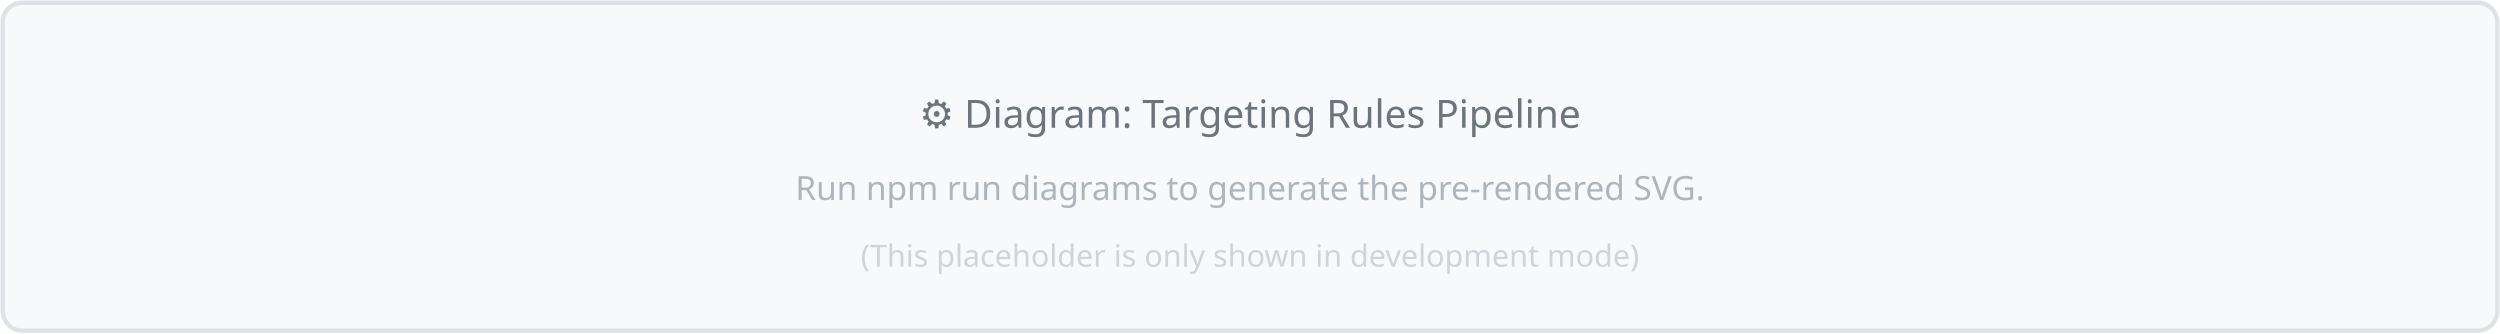
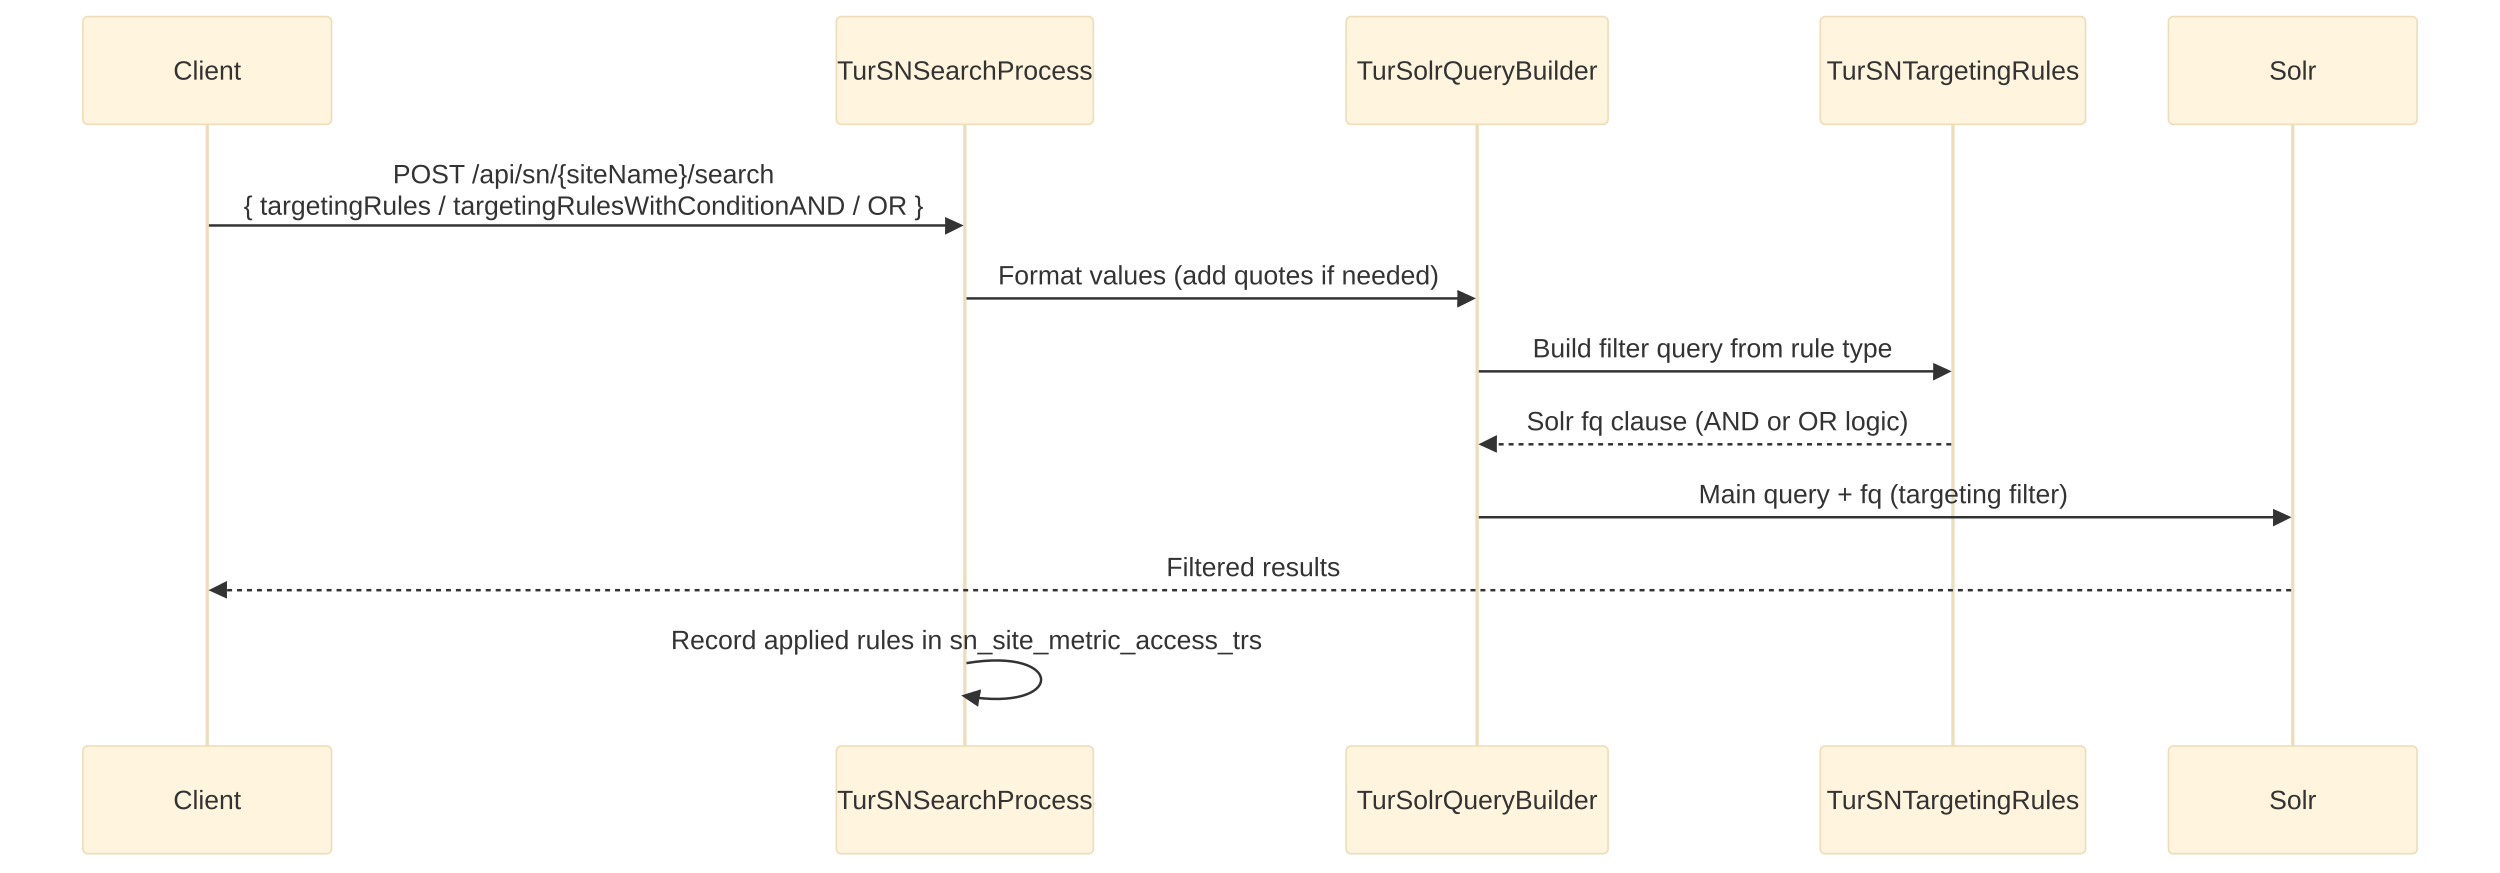
- <svg xmlns="http://www.w3.org/2000/svg" width="900" height="120" viewBox="0 0 900 120">
-   <rect width="900" height="120" fill="#f8f9fa" rx="8" />
-   <rect x="1" y="1" width="898" height="118" fill="none" stroke="#dee2e6" stroke-width="1.5" rx="7" />
-   <text x="450" y="46" font-family="system-ui,sans-serif" font-size="14" fill="#6c757d" text-anchor="middle">
-     ⚙  Diagram: Targeting Rules Pipeline
-   </text>
-   <text x="450" y="72" font-family="system-ui,sans-serif" font-size="12" fill="#adb5bd" text-anchor="middle">
-     Run  npm run diagrams  to generate the pre-rendered SVG.
-   </text>
-   <text x="450" y="96" font-family="system-ui,sans-serif" font-size="11" fill="#ced4da" text-anchor="middle">
-     (This placeholder is only shown in development mode)
-   </text>
+ <svg xmlns="http://www.w3.org/2000/svg" id="my-svg" width="100%" style="max-width: 1508px; background-color: transparent;" viewBox="-50 -10 1508 526" role="graphics-document document" aria-roledescription="sequence">
+   <g>
+     <rect x="1258" y="440" fill="#eaeaea" stroke="#666" width="150" height="65" name="Solr" rx="3" ry="3" class="actor actor-bottom" />
+     <text x="1333" y="472.5" dominant-baseline="central" alignment-baseline="central" class="actor actor-box" style="text-anchor: middle; font-size: 16px; font-weight: 400;">
+       <tspan x="1333" dy="0">Solr</tspan>
+     </text>
+   </g>
+   <g>
+     <rect x="1048" y="440" fill="#eaeaea" stroke="#666" width="160" height="65" name="Rules" rx="3" ry="3" class="actor actor-bottom" />
+     <text x="1128" y="472.5" dominant-baseline="central" alignment-baseline="central" class="actor actor-box" style="text-anchor: middle; font-size: 16px; font-weight: 400;">
+       <tspan x="1128" dy="0">TurSNTargetingRules</tspan>
+     </text>
+   </g>
+   <g>
+     <rect x="762" y="440" fill="#eaeaea" stroke="#666" width="158" height="65" name="Builder" rx="3" ry="3" class="actor actor-bottom" />
+     <text x="841" y="472.5" dominant-baseline="central" alignment-baseline="central" class="actor actor-box" style="text-anchor: middle; font-size: 16px; font-weight: 400;">
+       <tspan x="841" dy="0">TurSolrQueryBuilder</tspan>
+     </text>
+   </g>
+   <g>
+     <rect x="454.5" y="440" fill="#eaeaea" stroke="#666" width="155" height="65" name="API" rx="3" ry="3" class="actor actor-bottom" />
+     <text x="532" y="472.5" dominant-baseline="central" alignment-baseline="central" class="actor actor-box" style="text-anchor: middle; font-size: 16px; font-weight: 400;">
+       <tspan x="532" dy="0">TurSNSearchProcess</tspan>
+     </text>
+   </g>
+   <g>
+     <rect x="0" y="440" fill="#eaeaea" stroke="#666" width="150" height="65" name="Client" rx="3" ry="3" class="actor actor-bottom" />
+     <text x="75" y="472.5" dominant-baseline="central" alignment-baseline="central" class="actor actor-box" style="text-anchor: middle; font-size: 16px; font-weight: 400;">
+       <tspan x="75" dy="0">Client</tspan>
+     </text>
+   </g>
+   <g>
+     <line id="actor4" x1="1333" y1="65" x2="1333" y2="440" class="actor-line 200" stroke-width="0.5px" stroke="#999" name="Solr" />
+     <g id="root-4">
+       <rect x="1258" y="0" fill="#eaeaea" stroke="#666" width="150" height="65" name="Solr" rx="3" ry="3" class="actor actor-top" />
+       <text x="1333" y="32.5" dominant-baseline="central" alignment-baseline="central" class="actor actor-box" style="text-anchor: middle; font-size: 16px; font-weight: 400;">
+         <tspan x="1333" dy="0">Solr</tspan>
+       </text>
+     </g>
+   </g>
+   <g>
+     <line id="actor3" x1="1128" y1="65" x2="1128" y2="440" class="actor-line 200" stroke-width="0.5px" stroke="#999" name="Rules" />
+     <g id="root-3">
+       <rect x="1048" y="0" fill="#eaeaea" stroke="#666" width="160" height="65" name="Rules" rx="3" ry="3" class="actor actor-top" />
+       <text x="1128" y="32.5" dominant-baseline="central" alignment-baseline="central" class="actor actor-box" style="text-anchor: middle; font-size: 16px; font-weight: 400;">
+         <tspan x="1128" dy="0">TurSNTargetingRules</tspan>
+       </text>
+     </g>
+   </g>
+   <g>
+     <line id="actor2" x1="841" y1="65" x2="841" y2="440" class="actor-line 200" stroke-width="0.5px" stroke="#999" name="Builder" />
+     <g id="root-2">
+       <rect x="762" y="0" fill="#eaeaea" stroke="#666" width="158" height="65" name="Builder" rx="3" ry="3" class="actor actor-top" />
+       <text x="841" y="32.5" dominant-baseline="central" alignment-baseline="central" class="actor actor-box" style="text-anchor: middle; font-size: 16px; font-weight: 400;">
+         <tspan x="841" dy="0">TurSolrQueryBuilder</tspan>
+       </text>
+     </g>
+   </g>
+   <g>
+     <line id="actor1" x1="532" y1="65" x2="532" y2="440" class="actor-line 200" stroke-width="0.5px" stroke="#999" name="API" />
+     <g id="root-1">
+       <rect x="454.5" y="0" fill="#eaeaea" stroke="#666" width="155" height="65" name="API" rx="3" ry="3" class="actor actor-top" />
+       <text x="532" y="32.5" dominant-baseline="central" alignment-baseline="central" class="actor actor-box" style="text-anchor: middle; font-size: 16px; font-weight: 400;">
+         <tspan x="532" dy="0">TurSNSearchProcess</tspan>
+       </text>
+     </g>
+   </g>
+   <g>
+     <line id="actor0" x1="75" y1="65" x2="75" y2="440" class="actor-line 200" stroke-width="0.5px" stroke="#999" name="Client" />
+     <g id="root-0">
+       <rect x="0" y="0" fill="#eaeaea" stroke="#666" width="150" height="65" name="Client" rx="3" ry="3" class="actor actor-top" />
+       <text x="75" y="32.5" dominant-baseline="central" alignment-baseline="central" class="actor actor-box" style="text-anchor: middle; font-size: 16px; font-weight: 400;">
+         <tspan x="75" dy="0">Client</tspan>
+       </text>
+     </g>
+   </g>
+   <style>#my-svg{font-family:"trebuchet ms",verdana,arial,sans-serif;font-size:14px;fill:#333;}@keyframes edge-animation-frame{from{stroke-dashoffset:0;}}@keyframes dash{to{stroke-dashoffset:0;}}#my-svg .edge-animation-slow{stroke-dasharray:9,5!important;stroke-dashoffset:900;animation:dash 50s linear infinite;stroke-linecap:round;}#my-svg .edge-animation-fast{stroke-dasharray:9,5!important;stroke-dashoffset:900;animation:dash 20s linear infinite;stroke-linecap:round;}#my-svg .error-icon{fill:hsl(220.588, 100%, 98.333%);}#my-svg .error-text{fill:rgb(8.5, 5.75, 0);stroke:rgb(8.5, 5.75, 0);}#my-svg .edge-thickness-normal{stroke-width:1px;}#my-svg .edge-thickness-thick{stroke-width:3.5px;}#my-svg .edge-pattern-solid{stroke-dasharray:0;}#my-svg .edge-thickness-invisible{stroke-width:0;fill:none;}#my-svg .edge-pattern-dashed{stroke-dasharray:3;}#my-svg .edge-pattern-dotted{stroke-dasharray:2;}#my-svg .marker{fill:#0b0b0b;stroke:#0b0b0b;}#my-svg .marker.cross{stroke:#0b0b0b;}#my-svg svg{font-family:"trebuchet ms",verdana,arial,sans-serif;font-size:14px;}#my-svg p{margin:0;}#my-svg .actor{stroke:hsl(40.588, 60%, 83.333%);fill:#fff4dd;}#my-svg text.actor&gt;tspan{fill:#333;stroke:none;}#my-svg .actor-line{stroke:hsl(40.588, 60%, 83.333%);}#my-svg .innerArc{stroke-width:1.5;stroke-dasharray:none;}#my-svg .messageLine0{stroke-width:1.5;stroke-dasharray:none;stroke:#333;}#my-svg .messageLine1{stroke-width:1.5;stroke-dasharray:2,2;stroke:#333;}#my-svg #arrowhead path{fill:#333;stroke:#333;}#my-svg .sequenceNumber{fill:#f4f4f4;}#my-svg #sequencenumber{fill:#333;}#my-svg #crosshead path{fill:#333;stroke:#333;}#my-svg .messageText{fill:#333;stroke:none;}#my-svg .labelBox{stroke:hsl(40.588, 60%, 83.333%);fill:#fff4dd;}#my-svg .labelText,#my-svg .labelText&gt;tspan{fill:#333;stroke:none;}#my-svg .loopText,#my-svg .loopText&gt;tspan{fill:#333;stroke:none;}#my-svg .loopLine{stroke-width:2px;stroke-dasharray:2,2;stroke:hsl(40.588, 60%, 83.333%);fill:hsl(40.588, 60%, 83.333%);}#my-svg .note{stroke:hsl(52.683, 60%, 73.922%);fill:#fff5ad;}#my-svg .noteText,#my-svg .noteText&gt;tspan{fill:#333;stroke:none;}#my-svg .activation0{fill:hsl(-79.412, 100%, 93.333%);stroke:hsl(-79.412, 100%, 83.333%);}#my-svg .activation1{fill:hsl(-79.412, 100%, 93.333%);stroke:hsl(-79.412, 100%, 83.333%);}#my-svg .activation2{fill:hsl(-79.412, 100%, 93.333%);stroke:hsl(-79.412, 100%, 83.333%);}#my-svg .actorPopupMenu{position:absolute;}#my-svg .actorPopupMenuPanel{position:absolute;fill:#fff4dd;box-shadow:0px 8px 16px 0px rgba(0,0,0,0.2);filter:drop-shadow(3px 5px 2px rgb(0 0 0 / 0.4));}#my-svg .actor-man line{stroke:hsl(40.588, 60%, 83.333%);fill:#fff4dd;}#my-svg .actor-man circle,#my-svg line{stroke:hsl(40.588, 60%, 83.333%);fill:#fff4dd;stroke-width:2px;}#my-svg :root{--mermaid-font-family:"trebuchet ms",verdana,arial,sans-serif;}</style>
+   <g />
+   <defs>
+     <symbol id="computer" width="24" height="24">
+       <path transform="scale(.5)" d="M2 2v13h20v-13h-20zm18 11h-16v-9h16v9zm-10.228 6l.466-1h3.524l.467 1h-4.457zm14.228 3h-24l2-6h2.104l-1.33 4h18.45l-1.297-4h2.073l2 6zm-5-10h-14v-7h14v7z" />
+     </symbol>
+   </defs>
+   <defs>
+     <symbol id="database" fill-rule="evenodd" clip-rule="evenodd">
+       <path transform="scale(.5)" d="M12.258.001l.256.004.255.005.253.008.251.01.249.012.247.015.246.016.242.019.241.02.239.023.236.024.233.027.231.028.229.031.225.032.223.034.22.036.217.038.214.04.211.041.208.043.205.045.201.046.198.048.194.05.191.051.187.053.183.054.18.056.175.057.172.059.168.06.163.061.16.063.155.064.15.066.074.033.073.033.071.034.07.034.069.035.068.035.067.035.066.035.064.036.064.036.062.036.06.036.06.037.058.037.058.037.055.038.055.038.053.038.052.038.051.039.05.039.048.039.047.039.045.04.044.04.043.04.041.04.04.041.039.041.037.041.036.041.034.041.033.042.032.042.03.042.029.042.027.042.026.043.024.043.023.043.021.043.02.043.018.044.017.043.015.044.013.044.012.044.011.045.009.044.007.045.006.045.004.045.002.045.001.045v17l-.001.045-.002.045-.004.045-.006.045-.007.045-.009.044-.011.045-.012.044-.013.044-.015.044-.017.043-.018.044-.02.043-.021.043-.023.043-.024.043-.026.043-.027.042-.029.042-.03.042-.032.042-.033.042-.034.041-.036.041-.037.041-.039.041-.04.041-.041.04-.043.04-.044.04-.045.04-.047.039-.048.039-.05.039-.051.039-.052.038-.053.038-.055.038-.055.038-.058.037-.058.037-.06.037-.06.036-.062.036-.064.036-.064.036-.066.035-.067.035-.068.035-.069.035-.07.034-.071.034-.073.033-.074.033-.15.066-.155.064-.16.063-.163.061-.168.06-.172.059-.175.057-.18.056-.183.054-.187.053-.191.051-.194.05-.198.048-.201.046-.205.045-.208.043-.211.041-.214.04-.217.038-.22.036-.223.034-.225.032-.229.031-.231.028-.233.027-.236.024-.239.023-.241.02-.242.019-.246.016-.247.015-.249.012-.251.01-.253.008-.255.005-.256.004-.258.001-.258-.001-.256-.004-.255-.005-.253-.008-.251-.01-.249-.012-.247-.015-.245-.016-.243-.019-.241-.02-.238-.023-.236-.024-.234-.027-.231-.028-.228-.031-.226-.032-.223-.034-.22-.036-.217-.038-.214-.04-.211-.041-.208-.043-.204-.045-.201-.046-.198-.048-.195-.05-.19-.051-.187-.053-.184-.054-.179-.056-.176-.057-.172-.059-.167-.06-.164-.061-.159-.063-.155-.064-.151-.066-.074-.033-.072-.033-.072-.034-.07-.034-.069-.035-.068-.035-.067-.035-.066-.035-.064-.036-.063-.036-.062-.036-.061-.036-.06-.037-.058-.037-.057-.037-.056-.038-.055-.038-.053-.038-.052-.038-.051-.039-.049-.039-.049-.039-.046-.039-.046-.04-.044-.04-.043-.04-.041-.04-.04-.041-.039-.041-.037-.041-.036-.041-.034-.041-.033-.042-.032-.042-.03-.042-.029-.042-.027-.042-.026-.043-.024-.043-.023-.043-.021-.043-.02-.043-.018-.044-.017-.043-.015-.044-.013-.044-.012-.044-.011-.045-.009-.044-.007-.045-.006-.045-.004-.045-.002-.045-.001-.045v-17l.001-.045.002-.045.004-.045.006-.045.007-.045.009-.044.011-.045.012-.044.013-.044.015-.044.017-.043.018-.044.02-.043.021-.043.023-.043.024-.043.026-.043.027-.042.029-.042.03-.042.032-.042.033-.042.034-.041.036-.041.037-.041.039-.041.04-.041.041-.04.043-.04.044-.04.046-.04.046-.039.049-.039.049-.039.051-.039.052-.038.053-.038.055-.038.056-.038.057-.037.058-.037.06-.037.061-.036.062-.036.063-.036.064-.036.066-.035.067-.035.068-.035.069-.035.07-.034.072-.034.072-.033.074-.033.151-.066.155-.064.159-.063.164-.061.167-.06.172-.059.176-.057.179-.056.184-.054.187-.053.19-.051.195-.05.198-.048.201-.046.204-.045.208-.043.211-.041.214-.04.217-.038.22-.036.223-.034.226-.032.228-.031.231-.028.234-.027.236-.024.238-.023.241-.02.243-.019.245-.016.247-.015.249-.012.251-.01.253-.008.255-.005.256-.004.258-.001.258.001zm-9.258 20.499v.01l.001.021.003.021.004.022.005.021.006.022.007.022.009.023.01.022.011.023.012.023.013.023.015.023.016.024.017.023.018.024.019.024.021.024.022.025.023.024.024.025.052.049.056.05.061.051.066.051.07.051.075.051.079.052.084.052.088.052.092.052.097.052.102.051.105.052.11.052.114.051.119.051.123.051.127.05.131.05.135.05.139.048.144.049.147.047.152.047.155.047.16.045.163.045.167.043.171.043.176.041.178.041.183.039.187.039.19.037.194.035.197.035.202.033.204.031.209.03.212.029.216.027.219.025.222.024.226.021.23.02.233.018.236.016.24.015.243.012.246.01.249.008.253.005.256.004.259.001.26-.001.257-.004.254-.005.25-.008.247-.011.244-.012.241-.014.237-.016.233-.018.231-.021.226-.021.224-.024.22-.026.216-.027.212-.028.21-.031.205-.031.202-.034.198-.034.194-.036.191-.037.187-.039.183-.04.179-.04.175-.042.172-.043.168-.044.163-.045.16-.046.155-.046.152-.047.148-.048.143-.049.139-.049.136-.05.131-.05.126-.05.123-.051.118-.052.114-.051.11-.052.106-.052.101-.052.096-.052.092-.052.088-.053.083-.051.079-.052.074-.052.07-.051.065-.051.06-.051.056-.05.051-.05.023-.024.023-.025.021-.024.02-.024.019-.024.018-.024.017-.024.015-.023.014-.024.013-.023.012-.023.01-.023.01-.022.008-.022.006-.022.006-.022.004-.022.004-.021.001-.021.001-.021v-4.127l-.077.055-.08.053-.083.054-.085.053-.087.052-.09.052-.093.051-.095.05-.097.05-.1.049-.102.049-.105.048-.106.047-.109.047-.111.046-.114.045-.115.045-.118.044-.12.043-.122.042-.124.042-.126.041-.128.04-.13.04-.132.038-.134.038-.135.037-.138.037-.139.035-.142.035-.143.034-.144.033-.147.032-.148.031-.15.03-.151.03-.153.029-.154.027-.156.027-.158.026-.159.025-.161.024-.162.023-.163.022-.165.021-.166.02-.167.019-.169.018-.169.017-.171.016-.173.015-.173.014-.175.013-.175.012-.177.011-.178.01-.179.008-.179.008-.181.006-.182.005-.182.004-.184.003-.184.002h-.37l-.184-.002-.184-.003-.182-.004-.182-.005-.181-.006-.179-.008-.179-.008-.178-.01-.176-.011-.176-.012-.175-.013-.173-.014-.172-.015-.171-.016-.17-.017-.169-.018-.167-.019-.166-.02-.165-.021-.163-.022-.162-.023-.161-.024-.159-.025-.157-.026-.156-.027-.155-.027-.153-.029-.151-.03-.15-.03-.148-.031-.146-.032-.145-.033-.143-.034-.141-.035-.14-.035-.137-.037-.136-.037-.134-.038-.132-.038-.13-.04-.128-.04-.126-.041-.124-.042-.122-.042-.12-.044-.117-.043-.116-.045-.113-.045-.112-.046-.109-.047-.106-.047-.105-.048-.102-.049-.1-.049-.097-.05-.095-.05-.093-.052-.09-.051-.087-.052-.085-.053-.083-.054-.08-.054-.077-.054v4.127zm0-5.654v.011l.001.021.003.021.004.021.005.022.006.022.007.022.009.022.01.022.011.023.012.023.013.023.015.024.016.023.017.024.018.024.019.024.021.024.022.024.023.025.024.024.052.05.056.05.061.05.066.051.07.051.075.052.079.051.084.052.088.052.092.052.097.052.102.052.105.052.11.051.114.051.119.052.123.05.127.051.131.05.135.049.139.049.144.048.147.048.152.047.155.046.16.045.163.045.167.044.171.042.176.042.178.04.183.04.187.038.19.037.194.036.197.034.202.033.204.032.209.03.212.028.216.027.219.025.222.024.226.022.23.02.233.018.236.016.24.014.243.012.246.01.249.008.253.006.256.003.259.001.26-.001.257-.003.254-.006.25-.008.247-.01.244-.012.241-.015.237-.016.233-.018.231-.02.226-.022.224-.024.22-.025.216-.027.212-.029.21-.03.205-.032.202-.033.198-.035.194-.036.191-.037.187-.039.183-.039.179-.041.175-.042.172-.043.168-.044.163-.045.16-.045.155-.047.152-.047.148-.048.143-.048.139-.05.136-.049.131-.05.126-.051.123-.051.118-.051.114-.052.11-.052.106-.052.101-.052.096-.052.092-.052.088-.052.083-.052.079-.052.074-.051.07-.052.065-.051.06-.05.056-.051.051-.049.023-.025.023-.024.021-.025.02-.024.019-.024.018-.024.017-.024.015-.023.014-.023.013-.024.012-.022.01-.023.01-.023.008-.022.006-.022.006-.022.004-.021.004-.022.001-.021.001-.021v-4.139l-.077.054-.08.054-.083.054-.085.052-.087.053-.09.051-.093.051-.095.051-.097.05-.1.049-.102.049-.105.048-.106.047-.109.047-.111.046-.114.045-.115.044-.118.044-.12.044-.122.042-.124.042-.126.041-.128.04-.13.039-.132.039-.134.038-.135.037-.138.036-.139.036-.142.035-.143.033-.144.033-.147.033-.148.031-.15.03-.151.03-.153.028-.154.028-.156.027-.158.026-.159.025-.161.024-.162.023-.163.022-.165.021-.166.02-.167.019-.169.018-.169.017-.171.016-.173.015-.173.014-.175.013-.175.012-.177.011-.178.009-.179.009-.179.007-.181.007-.182.005-.182.004-.184.003-.184.002h-.37l-.184-.002-.184-.003-.182-.004-.182-.005-.181-.007-.179-.007-.179-.009-.178-.009-.176-.011-.176-.012-.175-.013-.173-.014-.172-.015-.171-.016-.17-.017-.169-.018-.167-.019-.166-.02-.165-.021-.163-.022-.162-.023-.161-.024-.159-.025-.157-.026-.156-.027-.155-.028-.153-.028-.151-.03-.15-.03-.148-.031-.146-.033-.145-.033-.143-.033-.141-.035-.14-.036-.137-.036-.136-.037-.134-.038-.132-.039-.13-.039-.128-.04-.126-.041-.124-.042-.122-.043-.12-.043-.117-.044-.116-.044-.113-.046-.112-.046-.109-.046-.106-.047-.105-.048-.102-.049-.1-.049-.097-.05-.095-.051-.093-.051-.09-.051-.087-.053-.085-.052-.083-.054-.08-.054-.077-.054v4.139zm0-5.666v.011l.001.02.003.022.004.021.005.022.006.021.007.022.009.023.01.022.011.023.012.023.013.023.015.023.016.024.017.024.018.023.019.024.021.025.022.024.023.024.024.025.052.05.056.05.061.05.066.051.07.051.075.052.079.051.084.052.088.052.092.052.097.052.102.052.105.051.11.052.114.051.119.051.123.051.127.05.131.05.135.05.139.049.144.048.147.048.152.047.155.046.16.045.163.045.167.043.171.043.176.042.178.04.183.04.187.038.19.037.194.036.197.034.202.033.204.032.209.03.212.028.216.027.219.025.222.024.226.021.23.02.233.018.236.017.24.014.243.012.246.01.249.008.253.006.256.003.259.001.26-.001.257-.003.254-.006.25-.008.247-.01.244-.013.241-.014.237-.016.233-.018.231-.02.226-.022.224-.024.22-.025.216-.027.212-.029.21-.03.205-.032.202-.033.198-.035.194-.036.191-.037.187-.039.183-.039.179-.041.175-.042.172-.043.168-.044.163-.045.16-.045.155-.047.152-.047.148-.048.143-.049.139-.049.136-.049.131-.051.126-.05.123-.051.118-.052.114-.051.11-.052.106-.052.101-.052.096-.052.092-.052.088-.052.083-.052.079-.052.074-.052.07-.051.065-.051.06-.051.056-.05.051-.049.023-.025.023-.025.021-.024.02-.024.019-.024.018-.024.017-.024.015-.023.014-.024.013-.023.012-.023.01-.022.01-.023.008-.022.006-.022.006-.022.004-.022.004-.021.001-.021.001-.021v-4.153l-.077.054-.08.054-.083.053-.085.053-.087.053-.09.051-.093.051-.095.051-.097.05-.1.049-.102.048-.105.048-.106.048-.109.046-.111.046-.114.046-.115.044-.118.044-.12.043-.122.043-.124.042-.126.041-.128.04-.13.039-.132.039-.134.038-.135.037-.138.036-.139.036-.142.034-.143.034-.144.033-.147.032-.148.032-.15.03-.151.03-.153.028-.154.028-.156.027-.158.026-.159.024-.161.024-.162.023-.163.023-.165.021-.166.02-.167.019-.169.018-.169.017-.171.016-.173.015-.173.014-.175.013-.175.012-.177.01-.178.01-.179.009-.179.007-.181.006-.182.006-.182.004-.184.003-.184.001-.185.001-.185-.001-.184-.001-.184-.003-.182-.004-.182-.006-.181-.006-.179-.007-.179-.009-.178-.01-.176-.01-.176-.012-.175-.013-.173-.014-.172-.015-.171-.016-.17-.017-.169-.018-.167-.019-.166-.02-.165-.021-.163-.023-.162-.023-.161-.024-.159-.024-.157-.026-.156-.027-.155-.028-.153-.028-.151-.03-.15-.03-.148-.032-.146-.032-.145-.033-.143-.034-.141-.034-.14-.036-.137-.036-.136-.037-.134-.038-.132-.039-.13-.039-.128-.041-.126-.041-.124-.041-.122-.043-.12-.043-.117-.044-.116-.044-.113-.046-.112-.046-.109-.046-.106-.048-.105-.048-.102-.048-.1-.05-.097-.049-.095-.051-.093-.051-.09-.052-.087-.052-.085-.053-.083-.053-.08-.054-.077-.054v4.153zm8.74-8.179l-.257.004-.254.005-.25.008-.247.011-.244.012-.241.014-.237.016-.233.018-.231.021-.226.022-.224.023-.22.026-.216.027-.212.028-.21.031-.205.032-.202.033-.198.034-.194.036-.191.038-.187.038-.183.04-.179.041-.175.042-.172.043-.168.043-.163.045-.16.046-.155.046-.152.048-.148.048-.143.048-.139.049-.136.05-.131.05-.126.051-.123.051-.118.051-.114.052-.11.052-.106.052-.101.052-.096.052-.092.052-.088.052-.083.052-.079.052-.074.051-.07.052-.065.051-.06.05-.056.05-.051.05-.023.025-.023.024-.021.024-.02.025-.019.024-.018.024-.017.023-.015.024-.014.023-.013.023-.012.023-.01.023-.01.022-.008.022-.006.023-.006.021-.004.022-.004.021-.001.021-.001.021.001.021.001.021.004.021.004.022.006.021.006.023.008.022.01.022.01.023.012.023.013.023.014.023.015.024.017.023.018.024.019.024.02.025.021.024.023.024.023.025.051.05.056.05.06.05.065.051.07.052.074.051.079.052.083.052.088.052.092.052.096.052.101.052.106.052.11.052.114.052.118.051.123.051.126.051.131.05.136.05.139.049.143.048.148.048.152.048.155.046.16.046.163.045.168.043.172.043.175.042.179.041.183.04.187.038.191.038.194.036.198.034.202.033.205.032.21.031.212.028.216.027.22.026.224.023.226.022.231.021.233.018.237.016.241.014.244.012.247.011.25.008.254.005.257.004.26.001.26-.001.257-.004.254-.005.25-.008.247-.011.244-.012.241-.014.237-.016.233-.018.231-.021.226-.022.224-.023.22-.026.216-.027.212-.028.21-.031.205-.032.202-.033.198-.034.194-.036.191-.038.187-.038.183-.04.179-.041.175-.042.172-.043.168-.043.163-.045.16-.046.155-.046.152-.048.148-.048.143-.048.139-.049.136-.05.131-.05.126-.051.123-.051.118-.051.114-.052.11-.052.106-.052.101-.052.096-.052.092-.052.088-.052.083-.052.079-.052.074-.051.07-.052.065-.051.06-.05.056-.05.051-.05.023-.025.023-.024.021-.024.02-.025.019-.024.018-.024.017-.023.015-.024.014-.023.013-.023.012-.023.01-.023.01-.022.008-.022.006-.023.006-.021.004-.022.004-.021.001-.021.001-.021-.001-.021-.001-.021-.004-.021-.004-.022-.006-.021-.006-.023-.008-.022-.01-.022-.01-.023-.012-.023-.013-.023-.014-.023-.015-.024-.017-.023-.018-.024-.019-.024-.02-.025-.021-.024-.023-.024-.023-.025-.051-.05-.056-.05-.06-.05-.065-.051-.07-.052-.074-.051-.079-.052-.083-.052-.088-.052-.092-.052-.096-.052-.101-.052-.106-.052-.11-.052-.114-.052-.118-.051-.123-.051-.126-.051-.131-.05-.136-.05-.139-.049-.143-.048-.148-.048-.152-.048-.155-.046-.16-.046-.163-.045-.168-.043-.172-.043-.175-.042-.179-.041-.183-.04-.187-.038-.191-.038-.194-.036-.198-.034-.202-.033-.205-.032-.21-.031-.212-.028-.216-.027-.22-.026-.224-.023-.226-.022-.231-.021-.233-.018-.237-.016-.241-.014-.244-.012-.247-.011-.25-.008-.254-.005-.257-.004-.26-.001-.26.001z" />
+     </symbol>
+   </defs>
+   <defs>
+     <symbol id="clock" width="24" height="24">
+       <path transform="scale(.5)" d="M12 2c5.514 0 10 4.486 10 10s-4.486 10-10 10-10-4.486-10-10 4.486-10 10-10zm0-2c-6.627 0-12 5.373-12 12s5.373 12 12 12 12-5.373 12-12-5.373-12-12-12zm5.848 12.459c.202.038.202.333.001.372-1.907.361-6.045 1.111-6.547 1.111-.719 0-1.301-.582-1.301-1.301 0-.512.77-5.447 1.125-7.445.034-.192.312-.181.343.014l.985 6.238 5.394 1.011z" />
+     </symbol>
+   </defs>
+   <defs>
+     <marker id="arrowhead" refX="7.9" refY="5" markerUnits="userSpaceOnUse" markerWidth="12" markerHeight="12" orient="auto-start-reverse">
+       <path d="M -1 0 L 10 5 L 0 10 z" />
+     </marker>
+   </defs>
+   <defs>
+     <marker id="crosshead" markerWidth="15" markerHeight="8" orient="auto" refX="4" refY="4.5">
+       <path fill="none" stroke="#000000" stroke-width="1pt" d="M 1,2 L 6,7 M 6,2 L 1,7" style="stroke-dasharray: 0, 0;" />
+     </marker>
+   </defs>
+   <defs>
+     <marker id="filled-head" refX="15.5" refY="7" markerWidth="20" markerHeight="28" orient="auto">
+       <path d="M 18,7 L9,13 L14,7 L9,1 Z" />
+     </marker>
+   </defs>
+   <defs>
+     <marker id="sequencenumber" refX="15" refY="15" markerWidth="60" markerHeight="40" orient="auto">
+       <circle cx="15" cy="15" r="6" />
+     </marker>
+   </defs>
+   <defs>
+     <marker id="solidTopArrowHead" refX="7.9" refY="7.25" markerUnits="userSpaceOnUse" markerWidth="12" markerHeight="12" orient="auto-start-reverse">
+       <path d="M 0 0 L 10 8 L 0 8 z" />
+     </marker>
+   </defs>
+   <defs>
+     <marker id="solidBottomArrowHead" refX="7.9" refY="0.75" markerUnits="userSpaceOnUse" markerWidth="12" markerHeight="12" orient="auto-start-reverse">
+       <path d="M 0 0 L 10 0 L 0 8 z" />
+     </marker>
+   </defs>
+   <defs>
+     <marker id="stickTopArrowHead" refX="7.5" refY="7" markerUnits="userSpaceOnUse" markerWidth="12" markerHeight="12" orient="auto-start-reverse">
+       <path d="M 0 0 L 7 7" stroke="black" stroke-width="1.5" fill="none" />
+     </marker>
+   </defs>
+   <defs>
+     <marker id="stickBottomArrowHead" refX="7.5" refY="0" markerUnits="userSpaceOnUse" markerWidth="12" markerHeight="12" orient="auto-start-reverse">
+       <path d="M 0 7 L 7 0" stroke="black" stroke-width="1.5" fill="none" />
+     </marker>
+   </defs>
+   <text x="302" y="80" text-anchor="middle" dominant-baseline="middle" alignment-baseline="middle" class="messageText" dy="1em" style="font-size: 16px; font-weight: 400;">POST /api/sn/{siteName}/search</text>
+   <text x="302" y="99" text-anchor="middle" dominant-baseline="middle" alignment-baseline="middle" class="messageText" dy="1em" style="font-size: 16px; font-weight: 400;">{ targetingRules / targetingRulesWithConditionAND / OR }</text>
+   <line x1="76" y1="126" x2="528" y2="126" class="messageLine0" stroke-width="2" stroke="none" marker-end="url(#arrowhead)" style="fill: none;" />
+   <text x="685" y="141" text-anchor="middle" dominant-baseline="middle" alignment-baseline="middle" class="messageText" dy="1em" style="font-size: 16px; font-weight: 400;">Format values (add quotes if needed)</text>
+   <line x1="533" y1="170" x2="837" y2="170" class="messageLine0" stroke-width="2" stroke="none" marker-end="url(#arrowhead)" style="fill: none;" />
+   <text x="983" y="185" text-anchor="middle" dominant-baseline="middle" alignment-baseline="middle" class="messageText" dy="1em" style="font-size: 16px; font-weight: 400;">Build filter query from rule type</text>
+   <line x1="842" y1="214" x2="1124" y2="214" class="messageLine0" stroke-width="2" stroke="none" marker-end="url(#arrowhead)" style="fill: none;" />
+   <text x="986" y="229" text-anchor="middle" dominant-baseline="middle" alignment-baseline="middle" class="messageText" dy="1em" style="font-size: 16px; font-weight: 400;">Solr fq clause (AND or OR logic)</text>
+   <line x1="1127" y1="258" x2="845" y2="258" class="messageLine1" stroke-width="2" stroke="none" marker-end="url(#arrowhead)" style="stroke-dasharray: 3, 3; fill: none;" />
+   <text x="1086" y="273" text-anchor="middle" dominant-baseline="middle" alignment-baseline="middle" class="messageText" dy="1em" style="font-size: 16px; font-weight: 400;">Main query + fq (targeting filter)</text>
+   <line x1="842" y1="302" x2="1329" y2="302" class="messageLine0" stroke-width="2" stroke="none" marker-end="url(#arrowhead)" style="fill: none;" />
+   <text x="706" y="317" text-anchor="middle" dominant-baseline="middle" alignment-baseline="middle" class="messageText" dy="1em" style="font-size: 16px; font-weight: 400;">Filtered results</text>
+   <line x1="1332" y1="346" x2="79" y2="346" class="messageLine1" stroke-width="2" stroke="none" marker-end="url(#arrowhead)" style="stroke-dasharray: 3, 3; fill: none;" />
+   <text x="533" y="361" text-anchor="middle" dominant-baseline="middle" alignment-baseline="middle" class="messageText" dy="1em" style="font-size: 16px; font-weight: 400;">Record applied rules in sn_site_metric_access_trs</text>
+   <path d="M 533,390 C 593,380 593,420 533,410" class="messageLine0" stroke-width="2" stroke="none" marker-end="url(#arrowhead)" style="fill: none;" />
</svg>
